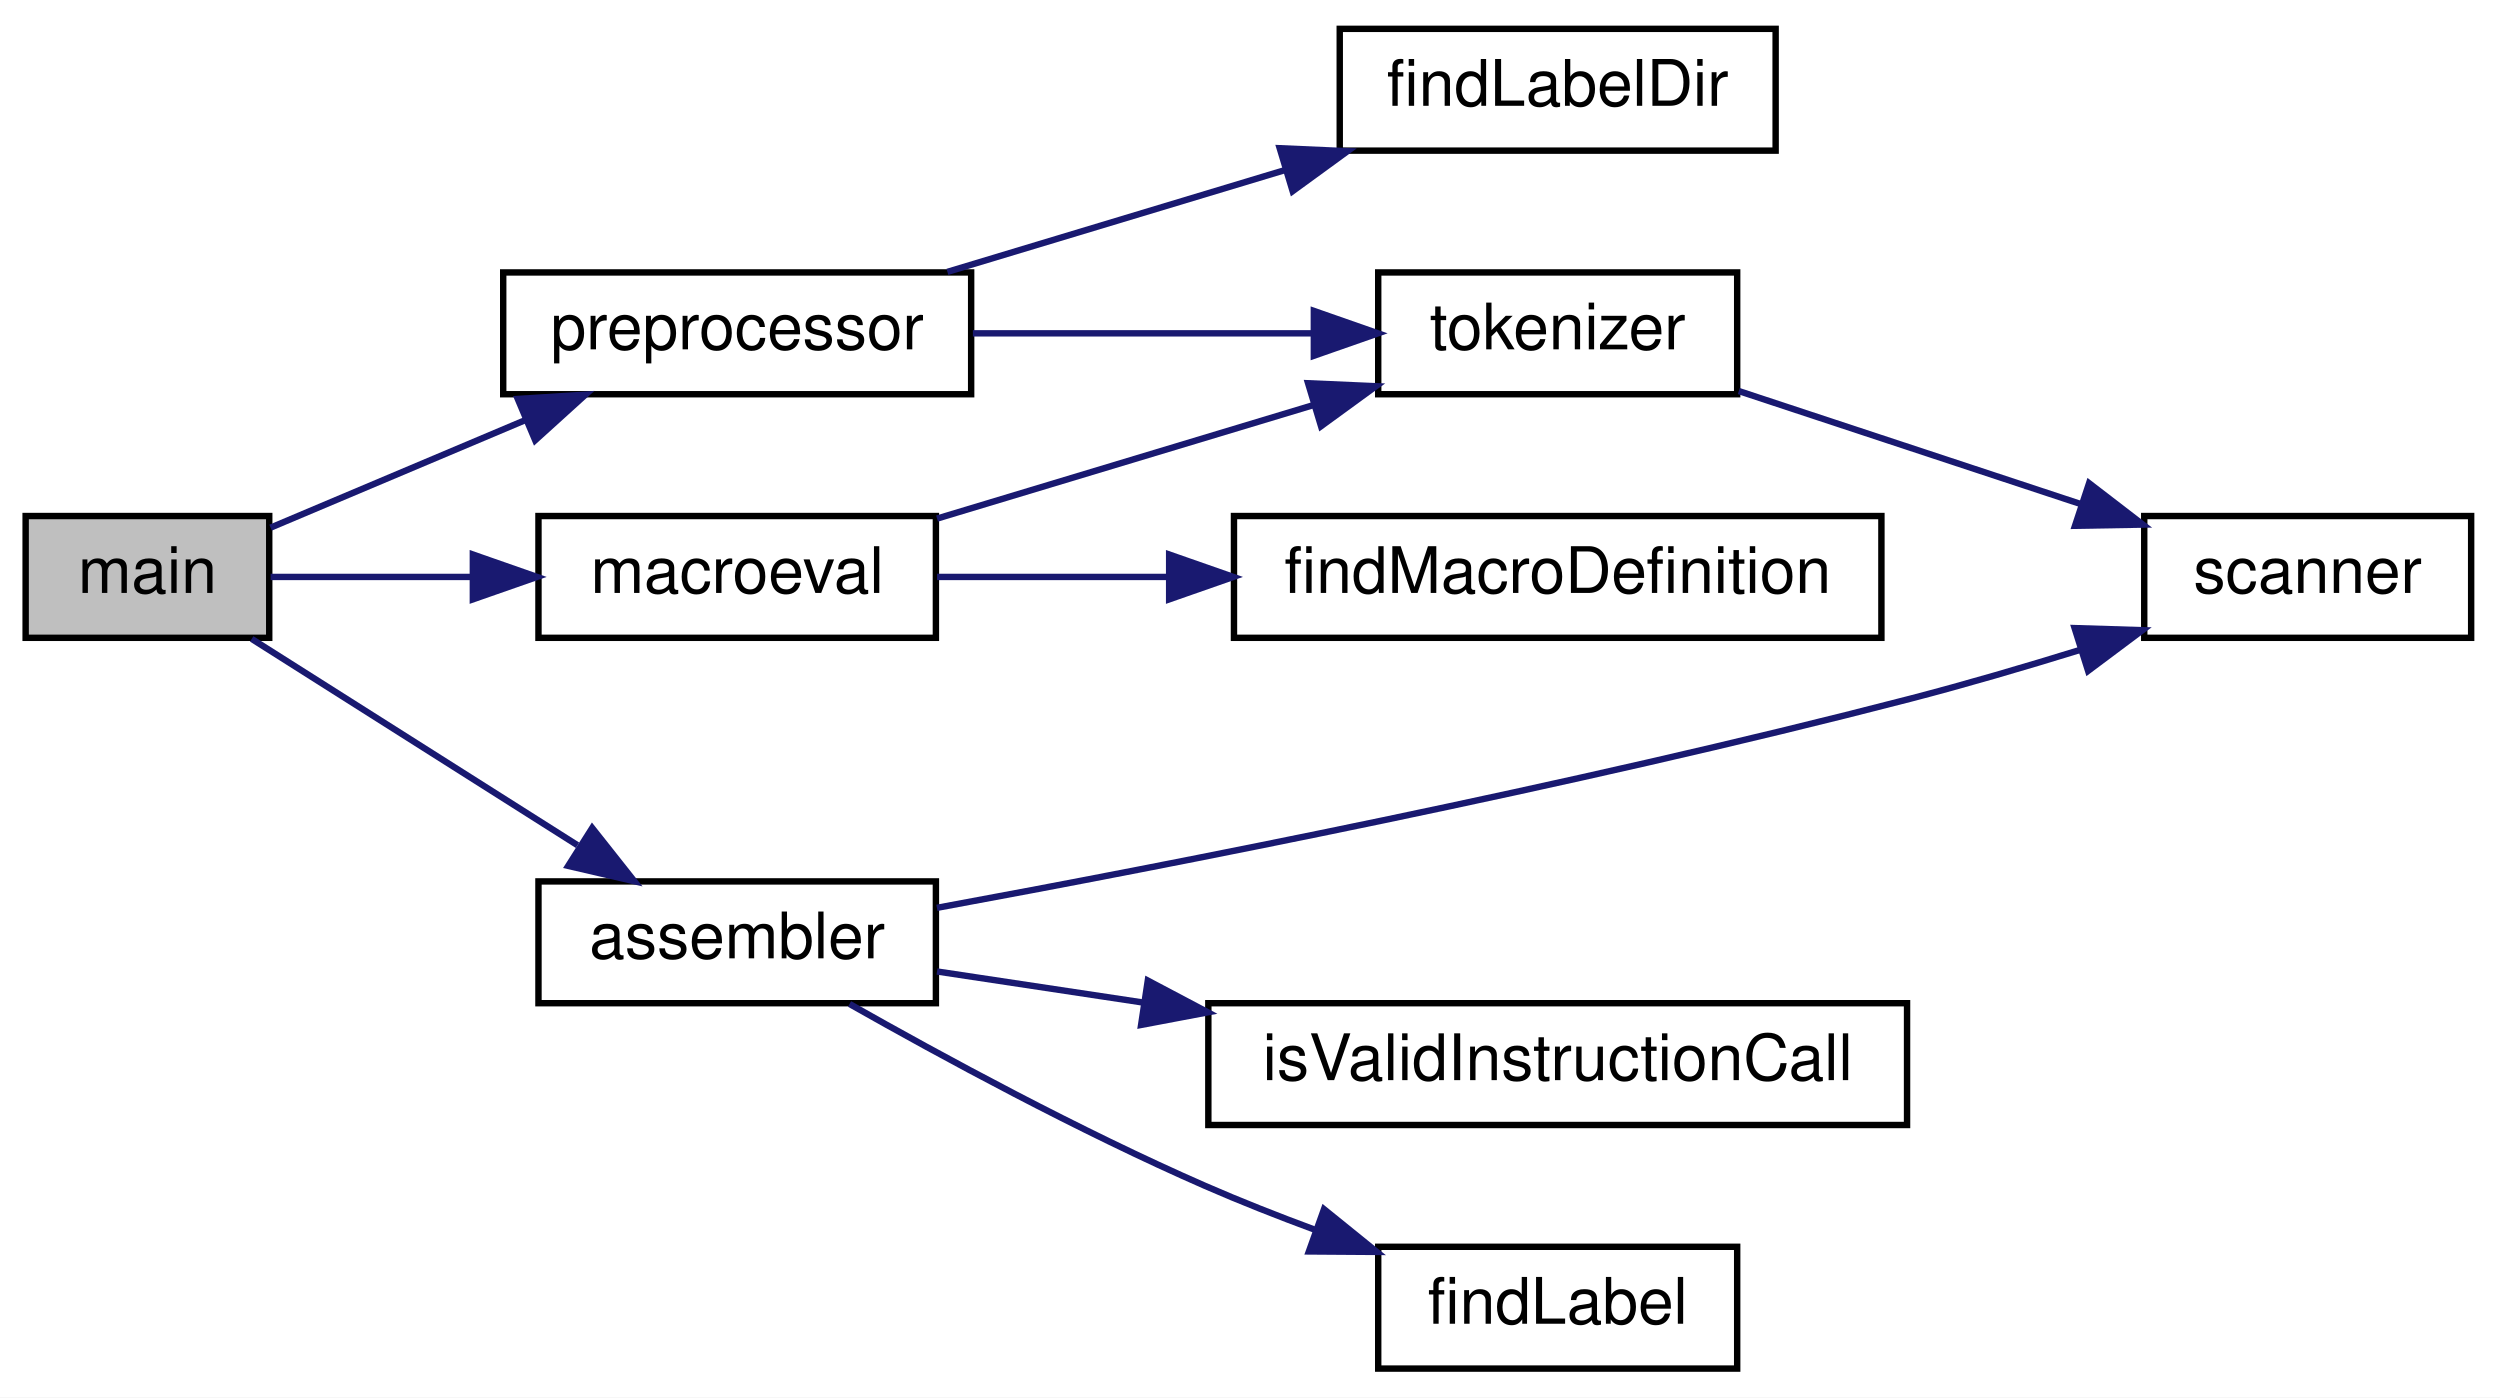
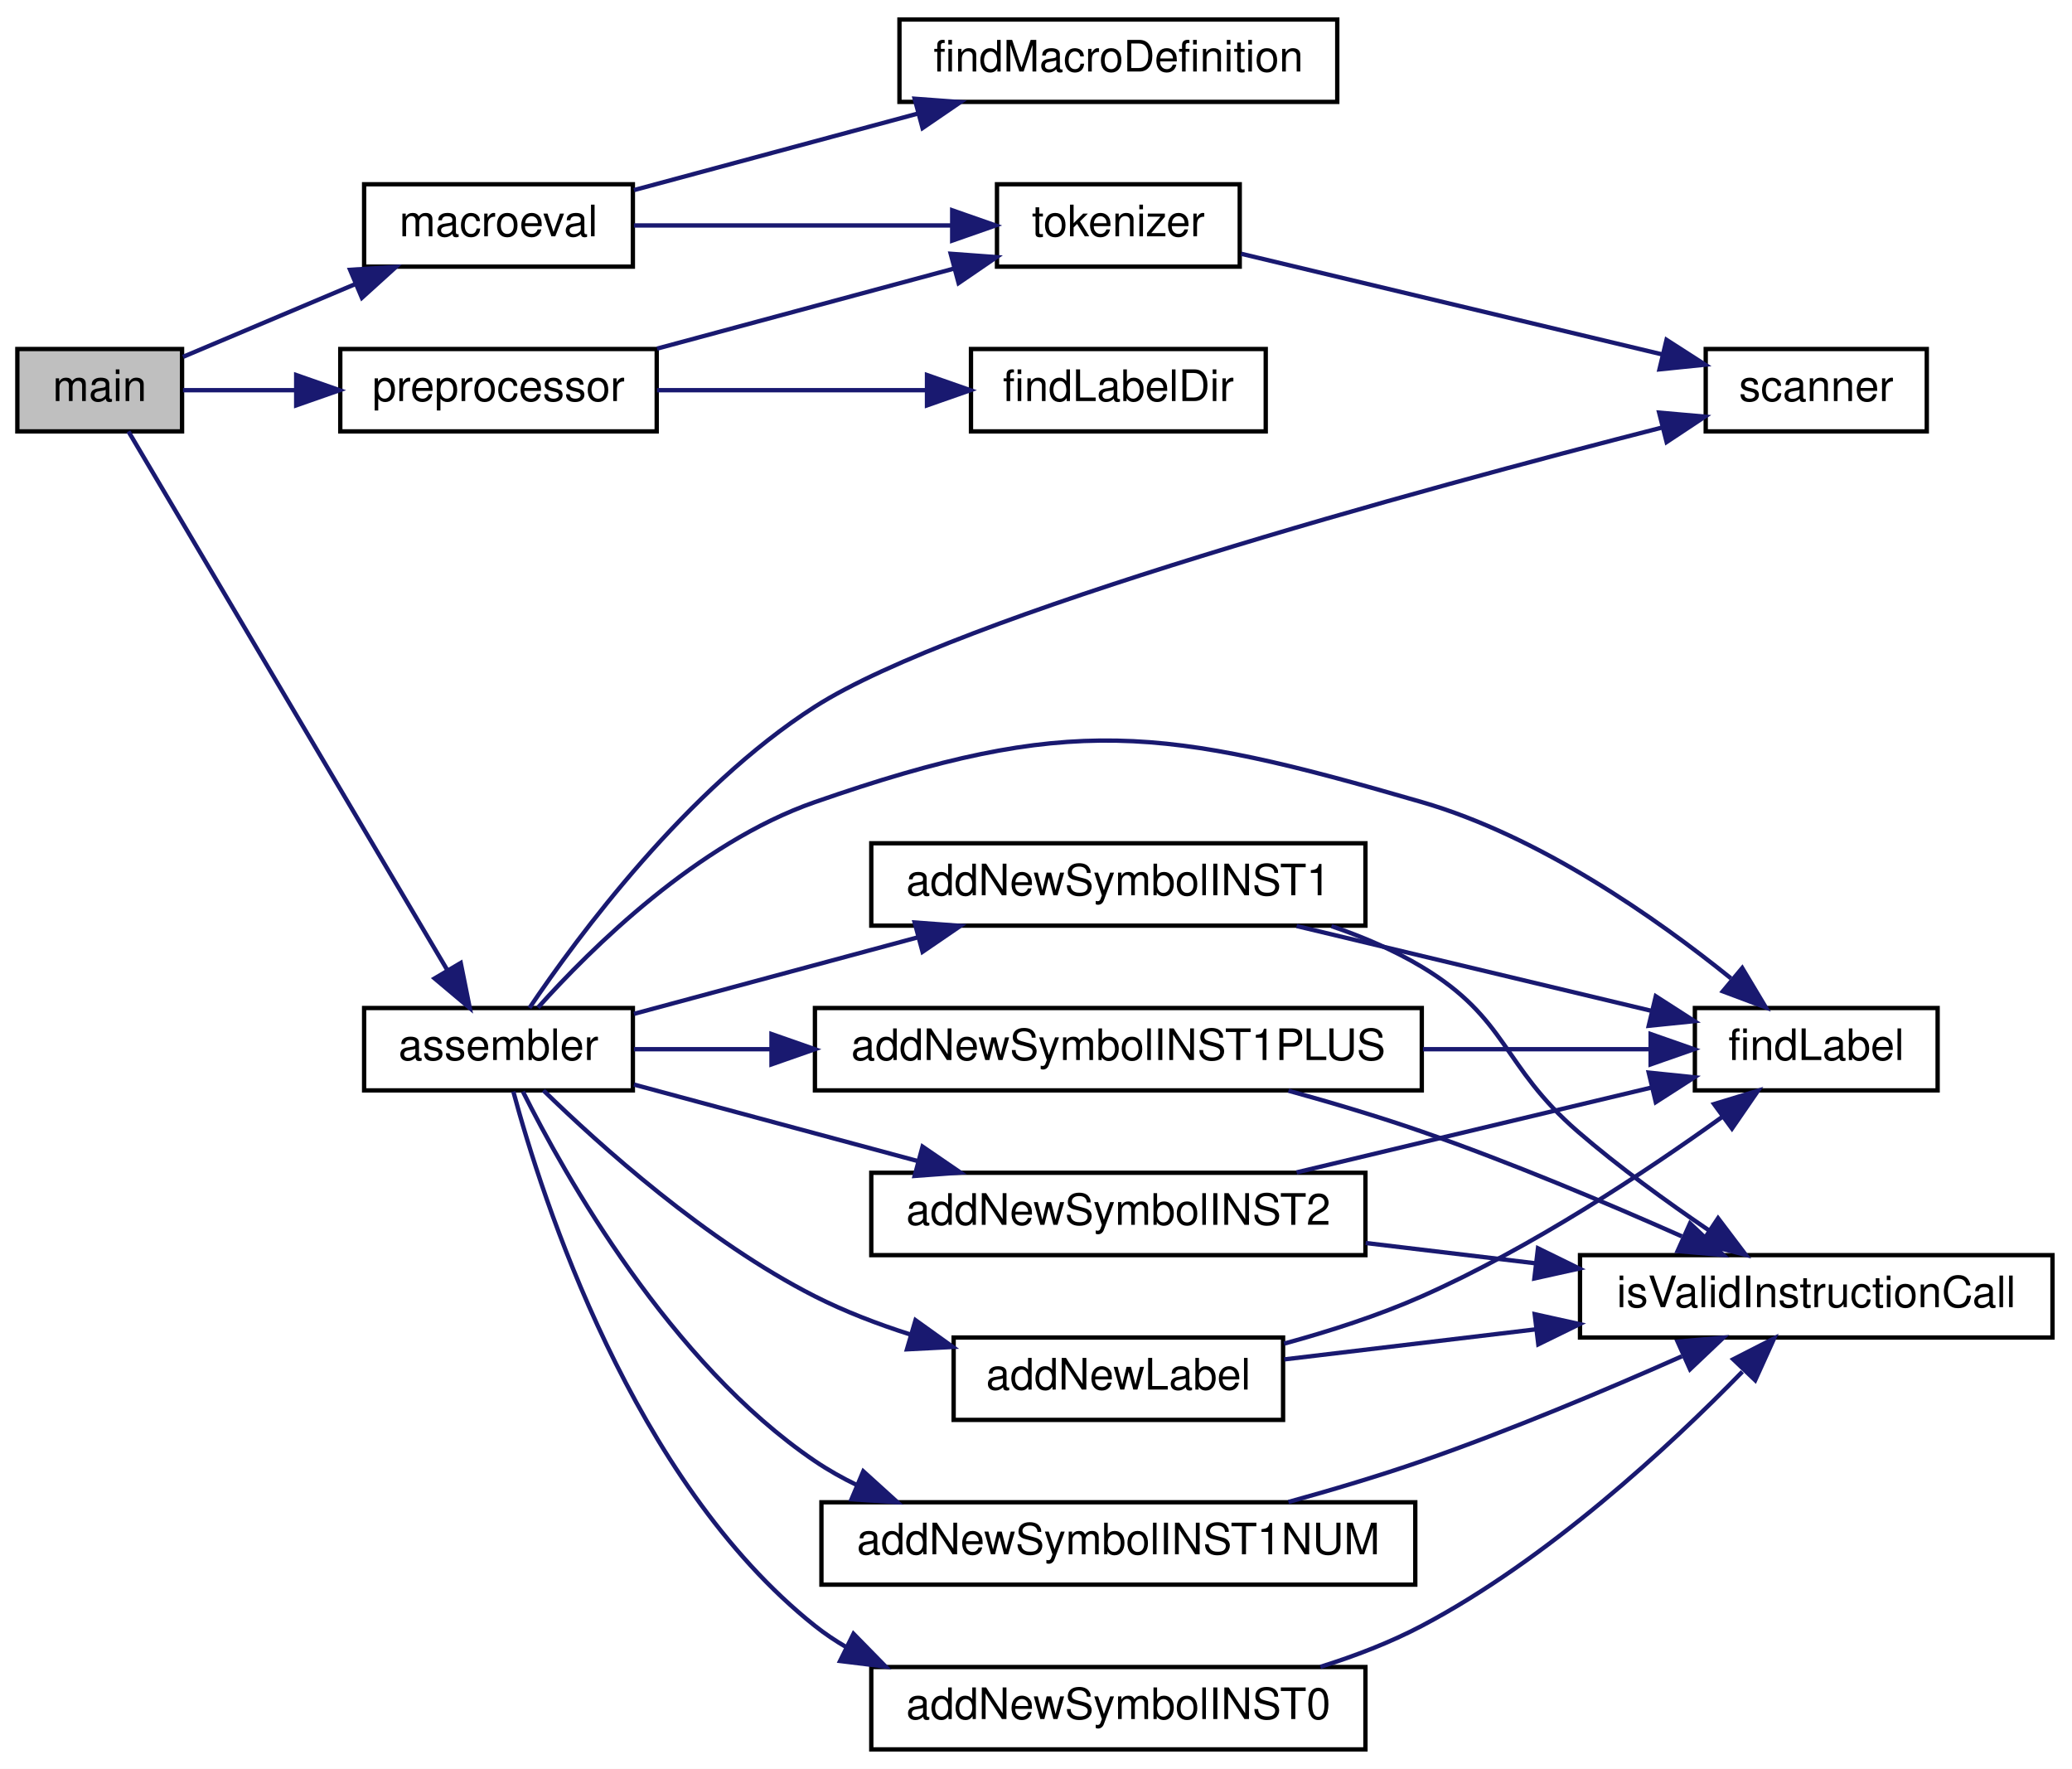
- <svg xmlns="http://www.w3.org/2000/svg" xmlns:xlink="http://www.w3.org/1999/xlink" width="390pt" height="218pt" viewBox="0.00 0.00 390.00 218.00">
-   <g id="graph0" class="graph" transform="scale(1 1) rotate(0) translate(4 214)">
-     <polygon fill="white" stroke="none" points="-4,4 -4,-214 386,-214 386,4 -4,4" />
+ <svg xmlns="http://www.w3.org/2000/svg" xmlns:xlink="http://www.w3.org/1999/xlink" width="478pt" height="408pt" viewBox="0.00 0.00 478.00 408.00">
+   <g id="graph0" class="graph" transform="scale(1 1) rotate(0) translate(4 404)">
+     <polygon fill="white" stroke="none" points="-4,4 -4,-404 474,-404 474,4 -4,4" />
    <g id="node1" class="node">
-       <polygon fill="#bfbfbf" stroke="black" points="0,-114.5 0,-133.5 38,-133.5 38,-114.5 0,-114.5" />
-       <text text-anchor="middle" x="19" y="-121.5" font-family="Helvetica,sans-Serif" font-size="10.00">main</text>
+       <polygon fill="#bfbfbf" stroke="black" points="0,-304.5 0,-323.5 38,-323.5 38,-304.5 0,-304.5" />
+       <text text-anchor="middle" x="19" y="-311.5" font-family="Helvetica,sans-Serif" font-size="10.00">main</text>
    </g>
    <g id="node2" class="node">
      <g id="a_node2">
        <a xlink:href="preprocessor_8cpp.html#a64877d45066932f7594bb2ad347c1d26" target="_top" xlink:title="preprocessor">
-           <polygon fill="white" stroke="black" points="74.5,-152.5 74.5,-171.5 147.5,-171.5 147.5,-152.5 74.5,-152.5" />
-           <text text-anchor="middle" x="111" y="-159.5" font-family="Helvetica,sans-Serif" font-size="10.00">preprocessor</text>
+           <polygon fill="white" stroke="black" points="74.5,-304.5 74.5,-323.5 147.5,-323.5 147.5,-304.5 74.5,-304.5" />
+           <text text-anchor="middle" x="111" y="-311.5" font-family="Helvetica,sans-Serif" font-size="10.00">preprocessor</text>
        </a>
      </g>
    </g>
    <g id="edge1" class="edge">
-       <path fill="none" stroke="midnightblue" d="M38.213,-131.69C49.62,-136.506 64.639,-142.848 77.989,-148.484" />
-       <polygon fill="midnightblue" stroke="midnightblue" points="76.766,-151.767 87.34,-152.432 79.489,-145.318 76.766,-151.767" />
+       <path fill="none" stroke="midnightblue" d="M38.213,-314C45.751,-314 54.867,-314 64.035,-314" />
+       <polygon fill="midnightblue" stroke="midnightblue" points="64.329,-317.5 74.329,-314 64.329,-310.5 64.329,-317.5" />
    </g>
    <g id="node6" class="node">
      <g id="a_node6">
        <a xlink:href="macroeval_8cpp.html#ab726e2a9f26698bddb5ddd13683e6630" target="_top" xlink:title="macroeval">
-           <polygon fill="white" stroke="black" points="80,-114.5 80,-133.5 142,-133.5 142,-114.5 80,-114.5" />
-           <text text-anchor="middle" x="111" y="-121.5" font-family="Helvetica,sans-Serif" font-size="10.00">macroeval</text>
+           <polygon fill="white" stroke="black" points="80,-342.5 80,-361.5 142,-361.5 142,-342.5 80,-342.5" />
+           <text text-anchor="middle" x="111" y="-349.5" font-family="Helvetica,sans-Serif" font-size="10.00">macroeval</text>
        </a>
      </g>
    </g>
    <g id="edge5" class="edge">
-       <path fill="none" stroke="midnightblue" d="M38.213,-124C47.243,-124 58.536,-124 69.474,-124" />
-       <polygon fill="midnightblue" stroke="midnightblue" points="69.765,-127.5 79.765,-124 69.765,-120.5 69.765,-127.5" />
+       <path fill="none" stroke="midnightblue" d="M38.213,-321.69C49.62,-326.506 64.639,-332.848 77.989,-338.484" />
+       <polygon fill="midnightblue" stroke="midnightblue" points="76.766,-341.767 87.34,-342.432 79.489,-335.318 76.766,-341.767" />
    </g>
    <g id="node8" class="node">
      <g id="a_node8">
        <a xlink:href="assembler_8cpp.html#a368a4f7b83093ab74e79be4ceeb11e3d" target="_top" xlink:title="assembler">
-           <polygon fill="white" stroke="black" points="80,-57.5 80,-76.5 142,-76.5 142,-57.5 80,-57.5" />
-           <text text-anchor="middle" x="111" y="-64.5" font-family="Helvetica,sans-Serif" font-size="10.00">assembler</text>
+           <polygon fill="white" stroke="black" points="80,-152.5 80,-171.5 142,-171.5 142,-152.5 80,-152.5" />
+           <text text-anchor="middle" x="111" y="-159.5" font-family="Helvetica,sans-Serif" font-size="10.00">assembler</text>
        </a>
      </g>
    </g>
    <g id="edge8" class="edge">
-       <path fill="none" stroke="midnightblue" d="M35.267,-114.331C49.186,-105.516 69.973,-92.35 86.093,-82.141" />
-       <polygon fill="midnightblue" stroke="midnightblue" points="88.383,-84.834 94.958,-76.526 84.637,-78.92 88.383,-84.834" />
+       <path fill="none" stroke="midnightblue" d="M25.63,-304.492C40.277,-279.754 79.774,-213.048 99.079,-180.444" />
+       <polygon fill="midnightblue" stroke="midnightblue" points="102.289,-181.893 104.372,-171.505 96.266,-178.326 102.289,-181.893" />
    </g>
    <g id="node3" class="node">
      <g id="a_node3">
        <a xlink:href="lexer_8cpp.html#ab482a9701233ff4e5a0ffc1f75f9c41a" target="_top" xlink:title="tokenizer">
-           <polygon fill="white" stroke="black" points="211,-152.5 211,-171.5 267,-171.5 267,-152.5 211,-152.5" />
-           <text text-anchor="middle" x="239" y="-159.5" font-family="Helvetica,sans-Serif" font-size="10.00">tokenizer</text>
+           <polygon fill="white" stroke="black" points="226,-342.5 226,-361.5 282,-361.5 282,-342.5 226,-342.5" />
+           <text text-anchor="middle" x="254" y="-349.5" font-family="Helvetica,sans-Serif" font-size="10.00">tokenizer</text>
        </a>
      </g>
    </g>
    <g id="edge2" class="edge">
-       <path fill="none" stroke="midnightblue" d="M147.77,-162C164.399,-162 184.163,-162 200.948,-162" />
-       <polygon fill="midnightblue" stroke="midnightblue" points="200.96,-165.5 210.96,-162 200.96,-158.5 200.96,-165.5" />
+       <path fill="none" stroke="midnightblue" d="M147.58,-323.589C168.473,-329.22 194.84,-336.326 215.977,-342.022" />
+       <polygon fill="midnightblue" stroke="midnightblue" points="215.321,-345.47 225.887,-344.693 217.142,-338.711 215.321,-345.47" />
    </g>
    <g id="node5" class="node">
      <g id="a_node5">
        <a xlink:href="preprocessor_8cpp.html#a130bd12178693578a2c217a3011725f3" target="_top" xlink:title="findLabelDir">
-           <polygon fill="white" stroke="black" points="205,-190.5 205,-209.5 273,-209.5 273,-190.5 205,-190.5" />
-           <text text-anchor="middle" x="239" y="-197.5" font-family="Helvetica,sans-Serif" font-size="10.00">findLabelDir</text>
+           <polygon fill="white" stroke="black" points="220,-304.5 220,-323.5 288,-323.5 288,-304.5 220,-304.5" />
+           <text text-anchor="middle" x="254" y="-311.5" font-family="Helvetica,sans-Serif" font-size="10.00">findLabelDir</text>
        </a>
      </g>
    </g>
    <g id="edge4" class="edge">
-       <path fill="none" stroke="midnightblue" d="M143.795,-171.589C159.762,-176.404 179.307,-182.299 196.447,-187.468" />
-       <polygon fill="midnightblue" stroke="midnightblue" points="195.63,-190.878 206.215,-190.414 197.652,-184.176 195.63,-190.878" />
+       <path fill="none" stroke="midnightblue" d="M147.58,-314C166.477,-314 189.851,-314 209.784,-314" />
+       <polygon fill="midnightblue" stroke="midnightblue" points="209.853,-317.5 219.853,-314 209.853,-310.5 209.853,-317.5" />
    </g>
    <g id="node4" class="node">
      <g id="a_node4">
        <a xlink:href="lexer_8cpp.html#a63ef6d488951c4541159fe0961565c4d" target="_top" xlink:title="scanner">
-           <polygon fill="white" stroke="black" points="330.5,-114.5 330.5,-133.5 381.5,-133.5 381.5,-114.5 330.5,-114.5" />
-           <text text-anchor="middle" x="356" y="-121.5" font-family="Helvetica,sans-Serif" font-size="10.00">scanner</text>
+           <polygon fill="white" stroke="black" points="389.5,-304.5 389.5,-323.5 440.5,-323.5 440.5,-304.5 389.5,-304.5" />
+           <text text-anchor="middle" x="415" y="-311.5" font-family="Helvetica,sans-Serif" font-size="10.00">scanner</text>
        </a>
      </g>
    </g>
    <g id="edge3" class="edge">
-       <path fill="none" stroke="midnightblue" d="M267.253,-152.995C283.244,-147.711 303.598,-140.985 320.675,-135.342" />
-       <polygon fill="midnightblue" stroke="midnightblue" points="321.897,-138.624 330.294,-132.164 319.701,-131.978 321.897,-138.624" />
+       <path fill="none" stroke="midnightblue" d="M282.333,-345.468C309.258,-339.033 350.477,-329.182 379.612,-322.218" />
+       <polygon fill="midnightblue" stroke="midnightblue" points="380.458,-325.615 389.371,-319.886 378.831,-318.807 380.458,-325.615" />
    </g>
    <g id="edge6" class="edge">
-       <path fill="none" stroke="midnightblue" d="M142.18,-133.102C159.83,-138.425 182.248,-145.186 200.962,-150.83" />
-       <polygon fill="midnightblue" stroke="midnightblue" points="200.059,-154.213 210.644,-153.75 202.081,-147.511 200.059,-154.213" />
+       <path fill="none" stroke="midnightblue" d="M142.248,-352C163.721,-352 192.685,-352 215.608,-352" />
+       <polygon fill="midnightblue" stroke="midnightblue" points="215.666,-355.5 225.666,-352 215.666,-348.5 215.666,-355.5" />
    </g>
    <g id="node7" class="node">
      <g id="a_node7">
        <a xlink:href="macroeval_8cpp.html#a34e9b7c10801b62d8a947c6afd9ba576" target="_top" xlink:title="findMacroDefinition">
-           <polygon fill="white" stroke="black" points="188.5,-114.5 188.5,-133.5 289.5,-133.5 289.5,-114.5 188.5,-114.5" />
-           <text text-anchor="middle" x="239" y="-121.5" font-family="Helvetica,sans-Serif" font-size="10.00">findMacroDefinition</text>
+           <polygon fill="white" stroke="black" points="203.5,-380.5 203.5,-399.5 304.5,-399.5 304.5,-380.5 203.5,-380.5" />
+           <text text-anchor="middle" x="254" y="-387.5" font-family="Helvetica,sans-Serif" font-size="10.00">findMacroDefinition</text>
        </a>
      </g>
    </g>
    <g id="edge7" class="edge">
-       <path fill="none" stroke="midnightblue" d="M142.18,-124C152.987,-124 165.582,-124 178.019,-124" />
-       <polygon fill="midnightblue" stroke="midnightblue" points="178.387,-127.5 188.387,-124 178.387,-120.5 178.387,-127.5" />
+       <path fill="none" stroke="midnightblue" d="M142.248,-360.152C161.319,-365.292 186.299,-372.024 207.707,-377.794" />
+       <polygon fill="midnightblue" stroke="midnightblue" points="207.006,-381.229 217.573,-380.452 208.828,-374.471 207.006,-381.229" />
    </g>
    <g id="edge9" class="edge">
-       <path fill="none" stroke="midnightblue" d="M142.156,-72.377C178.425,-79.055 241.042,-91.258 294,-105 302.643,-107.243 311.882,-109.954 320.488,-112.617" />
-       <polygon fill="midnightblue" stroke="midnightblue" points="319.636,-116.018 330.225,-115.69 321.742,-109.343 319.636,-116.018" />
+       <path fill="none" stroke="midnightblue" d="M118.144,-171.515C129.295,-188.041 154.463,-222.088 184,-241 216.881,-262.054 323.816,-291.15 379.532,-305.415" />
+       <polygon fill="midnightblue" stroke="midnightblue" points="378.756,-308.829 389.31,-307.9 380.481,-302.045 378.756,-308.829" />
    </g>
    <g id="node9" class="node">
      <g id="a_node9">
-         <a xlink:href="parser_8cpp.html#ab6243b513963c15735c801e6e3b7fbdf" target="_top" xlink:title="isValidInstructionCall">
-           <polygon fill="white" stroke="black" points="184.5,-38.5 184.5,-57.5 293.5,-57.5 293.5,-38.5 184.5,-38.5" />
-           <text text-anchor="middle" x="239" y="-45.5" font-family="Helvetica,sans-Serif" font-size="10.00">isValidInstructionCall</text>
+         <a xlink:href="assembler_8cpp.html#a33535e8f85da588842c21d65d304f740" target="_top" xlink:title="addNewSymbolINST0">
+           <polygon fill="white" stroke="black" points="197,-0.5 197,-19.5 311,-19.5 311,-0.5 197,-0.5" />
+           <text text-anchor="middle" x="254" y="-7.5" font-family="Helvetica,sans-Serif" font-size="10.00">addNewSymbolINST0</text>
        </a>
      </g>
    </g>
    <g id="edge10" class="edge">
-       <path fill="none" stroke="midnightblue" d="M142.18,-62.449C151.879,-60.986 163.018,-59.307 174.191,-57.622" />
-       <polygon fill="midnightblue" stroke="midnightblue" points="175.054,-61.032 184.42,-56.079 174.01,-54.11 175.054,-61.032" />
+       <path fill="none" stroke="midnightblue" d="M114.417,-152.256C121.042,-127.632 141.865,-62.495 184,-29 186.28,-27.188 188.72,-25.548 191.273,-24.065" />
+       <polygon fill="midnightblue" stroke="midnightblue" points="192.899,-27.165 200.315,-19.599 189.799,-20.889 192.899,-27.165" />
+     </g>
+     <g id="node11" class="node">
+       <g id="a_node11">
+         <a xlink:href="assembler_8cpp.html#a45dcd38a718d16b9fdcda1e45c4ad5de" target="_top" xlink:title="addNewSymbolINST1">
+           <polygon fill="white" stroke="black" points="197,-190.5 197,-209.5 311,-209.5 311,-190.5 197,-190.5" />
+           <text text-anchor="middle" x="254" y="-197.5" font-family="Helvetica,sans-Serif" font-size="10.00">addNewSymbolINST1</text>
+         </a>
+       </g>
+     </g>
+     <g id="edge12" class="edge">
+       <path fill="none" stroke="midnightblue" d="M142.248,-170.152C161.319,-175.292 186.299,-182.024 207.707,-187.794" />
+       <polygon fill="midnightblue" stroke="midnightblue" points="207.006,-191.229 217.573,-190.452 208.828,-184.471 207.006,-191.229" />
+     </g>
+     <g id="node12" class="node">
+       <g id="a_node12">
+         <a xlink:href="parser_8cpp.html#a9ef8c814439aab8a9db6ae7207902ab1" target="_top" xlink:title="findLabel">
+           <polygon fill="white" stroke="black" points="387,-152.5 387,-171.5 443,-171.5 443,-152.5 387,-152.5" />
+           <text text-anchor="middle" x="415" y="-159.5" font-family="Helvetica,sans-Serif" font-size="10.00">findLabel</text>
+         </a>
+       </g>
+     </g>
+     <g id="edge26" class="edge">
+       <path fill="none" stroke="midnightblue" d="M120.103,-171.595C132.311,-185.221 156.896,-209.57 184,-219 242.767,-239.446 264.24,-236.332 324,-219 351.227,-211.103 378.115,-192.228 395.309,-178.352" />
+       <polygon fill="midnightblue" stroke="midnightblue" points="397.926,-180.727 403.367,-171.636 393.445,-175.35 397.926,-180.727" />
+     </g>
+     <g id="node13" class="node">
+       <g id="a_node13">
+         <a xlink:href="assembler_8cpp.html#a53bd42138e87fabd2519a34abbf40b55" target="_top" xlink:title="addNewSymbolINST1NUM">
+           <polygon fill="white" stroke="black" points="185.5,-38.5 185.5,-57.5 322.5,-57.5 322.5,-38.5 185.5,-38.5" />
+           <text text-anchor="middle" x="254" y="-45.5" font-family="Helvetica,sans-Serif" font-size="10.00">addNewSymbolINST1NUM</text>
+         </a>
+       </g>
+     </g>
+     <g id="edge15" class="edge">
+       <path fill="none" stroke="midnightblue" d="M116.625,-152.244C126.303,-132.908 150.591,-89.635 184,-67 187.06,-64.927 190.341,-63.079 193.75,-61.431" />
+       <polygon fill="midnightblue" stroke="midnightblue" points="195.156,-64.637 203.008,-57.524 192.434,-58.188 195.156,-64.637" />
+     </g>
+     <g id="node14" class="node">
+       <g id="a_node14">
+         <a xlink:href="assembler_8cpp.html#ad85cc701dcbc6e69b1c273a99c2262d8" target="_top" xlink:title="addNewSymbolINST1PLUS">
+           <polygon fill="white" stroke="black" points="184,-152.5 184,-171.5 324,-171.5 324,-152.5 184,-152.5" />
+           <text text-anchor="middle" x="254" y="-159.5" font-family="Helvetica,sans-Serif" font-size="10.00">addNewSymbolINST1PLUS</text>
+         </a>
+       </g>
+     </g>
+     <g id="edge17" class="edge">
+       <path fill="none" stroke="midnightblue" d="M142.248,-162C151.665,-162 162.523,-162 173.68,-162" />
+       <polygon fill="midnightblue" stroke="midnightblue" points="173.978,-165.5 183.978,-162 173.978,-158.5 173.978,-165.5" />
+     </g>
+     <g id="node15" class="node">
+       <g id="a_node15">
+         <a xlink:href="assembler_8cpp.html#a4b08bb4206172aa8ae36e47f8298e274" target="_top" xlink:title="addNewSymbolINST2">
+           <polygon fill="white" stroke="black" points="197,-114.5 197,-133.5 311,-133.5 311,-114.5 197,-114.5" />
+           <text text-anchor="middle" x="254" y="-121.5" font-family="Helvetica,sans-Serif" font-size="10.00">addNewSymbolINST2</text>
+         </a>
+       </g>
+     </g>
+     <g id="edge20" class="edge">
+       <path fill="none" stroke="midnightblue" d="M142.248,-153.848C161.319,-148.708 186.299,-141.976 207.707,-136.206" />
+       <polygon fill="midnightblue" stroke="midnightblue" points="208.828,-139.529 217.573,-133.548 207.006,-132.771 208.828,-139.529" />
+     </g>
+     <g id="node16" class="node">
+       <g id="a_node16">
+         <a xlink:href="assembler_8cpp.html#a54fad2c006413b60d87eea48e412471b" target="_top" xlink:title="addNewLabel">
+           <polygon fill="white" stroke="black" points="216,-76.5 216,-95.5 292,-95.5 292,-76.5 216,-76.5" />
+           <text text-anchor="middle" x="254" y="-83.5" font-family="Helvetica,sans-Serif" font-size="10.00">addNewLabel</text>
+         </a>
+       </g>
+     </g>
+     <g id="edge23" class="edge">
+       <path fill="none" stroke="midnightblue" d="M121.367,-152.497C134.327,-139.871 158.972,-117.687 184,-105 190.858,-101.523 198.433,-98.618 205.976,-96.209" />
+       <polygon fill="midnightblue" stroke="midnightblue" points="207.202,-99.497 215.812,-93.324 205.232,-92.78 207.202,-99.497" />
    </g>
    <g id="node10" class="node">
      <g id="a_node10">
-         <a xlink:href="parser_8cpp.html#a9ef8c814439aab8a9db6ae7207902ab1" target="_top" xlink:title="findLabel">
-           <polygon fill="white" stroke="black" points="211,-0.5 211,-19.5 267,-19.5 267,-0.5 211,-0.5" />
-           <text text-anchor="middle" x="239" y="-7.5" font-family="Helvetica,sans-Serif" font-size="10.00">findLabel</text>
+         <a xlink:href="parser_8cpp.html#ab6243b513963c15735c801e6e3b7fbdf" target="_top" xlink:title="isValidInstructionCall">
+           <polygon fill="white" stroke="black" points="360.5,-95.5 360.5,-114.5 469.5,-114.5 469.5,-95.5 360.5,-95.5" />
+           <text text-anchor="middle" x="415" y="-102.5" font-family="Helvetica,sans-Serif" font-size="10.00">isValidInstructionCall</text>
        </a>
      </g>
    </g>
    <g id="edge11" class="edge">
-       <path fill="none" stroke="midnightblue" d="M128.531,-57.379C142.907,-49.231 164.443,-37.546 184,-29 189.484,-26.604 195.376,-24.283 201.181,-22.136" />
-       <polygon fill="midnightblue" stroke="midnightblue" points="202.543,-25.366 210.779,-18.702 200.185,-18.775 202.543,-25.366" />
+       <path fill="none" stroke="midnightblue" d="M300.617,-19.545C308.645,-22.062 316.745,-25.177 324,-29 353.075,-44.321 381.113,-70.356 397.958,-87.616" />
+       <polygon fill="midnightblue" stroke="midnightblue" points="395.849,-90.477 405.283,-95.298 400.915,-85.646 395.849,-90.477" />
+     </g>
+     <g id="edge13" class="edge">
+       <path fill="none" stroke="midnightblue" d="M303.165,-190.388C310.422,-187.918 317.608,-184.836 324,-181 343.947,-169.028 342.4,-158.214 360,-143 369.429,-134.85 380.588,-126.768 390.308,-120.168" />
+       <polygon fill="midnightblue" stroke="midnightblue" points="392.349,-123.014 398.738,-114.562 388.473,-117.184 392.349,-123.014" />
+     </g>
+     <g id="edge14" class="edge">
+       <path fill="none" stroke="midnightblue" d="M295.122,-190.411C320.238,-184.409 352.367,-176.73 376.891,-170.869" />
+       <polygon fill="midnightblue" stroke="midnightblue" points="377.98,-174.207 386.893,-168.478 376.353,-167.399 377.98,-174.207" />
+     </g>
+     <g id="edge16" class="edge">
+       <path fill="none" stroke="midnightblue" d="M293.236,-57.571C303.322,-60.355 314.14,-63.577 324,-67 344.359,-74.067 366.68,-83.48 383.999,-91.169" />
+       <polygon fill="midnightblue" stroke="midnightblue" points="383.01,-94.562 393.566,-95.467 385.878,-88.177 383.01,-94.562" />
+     </g>
+     <g id="edge18" class="edge">
+       <path fill="none" stroke="midnightblue" d="M293.236,-152.43C303.322,-149.645 314.14,-146.423 324,-143 344.359,-135.933 366.68,-126.52 383.999,-118.831" />
+       <polygon fill="midnightblue" stroke="midnightblue" points="385.878,-121.823 393.566,-114.533 383.01,-115.438 385.878,-121.823" />
+     </g>
+     <g id="edge19" class="edge">
+       <path fill="none" stroke="midnightblue" d="M324.277,-162C342.228,-162 360.886,-162 376.507,-162" />
+       <polygon fill="midnightblue" stroke="midnightblue" points="376.791,-165.5 386.791,-162 376.791,-158.5 376.791,-165.5" />
+     </g>
+     <g id="edge21" class="edge">
+       <path fill="none" stroke="midnightblue" d="M311.057,-117.301C323.686,-115.792 337.181,-114.18 350.103,-112.635" />
+       <polygon fill="midnightblue" stroke="midnightblue" points="350.802,-116.077 360.316,-111.415 349.972,-109.126 350.802,-116.077" />
+     </g>
+     <g id="edge22" class="edge">
+       <path fill="none" stroke="midnightblue" d="M295.122,-133.589C320.238,-139.591 352.367,-147.27 376.891,-153.131" />
+       <polygon fill="midnightblue" stroke="midnightblue" points="376.353,-156.601 386.893,-155.522 377.98,-149.793 376.353,-156.601" />
+     </g>
+     <g id="edge24" class="edge">
+       <path fill="none" stroke="midnightblue" d="M292.278,-90.455C309.553,-92.519 330.573,-95.031 350.252,-97.382" />
+       <polygon fill="midnightblue" stroke="midnightblue" points="350.049,-100.883 360.394,-98.594 350.88,-93.932 350.049,-100.883" />
+     </g>
+     <g id="edge25" class="edge">
+       <path fill="none" stroke="midnightblue" d="M292.227,-94.091C302.723,-96.947 314.001,-100.575 324,-105 349.204,-116.154 375.563,-133.637 393.19,-146.302" />
+       <polygon fill="midnightblue" stroke="midnightblue" points="391.423,-149.345 401.561,-152.426 395.557,-143.696 391.423,-149.345" />
    </g>
  </g>
</svg>
